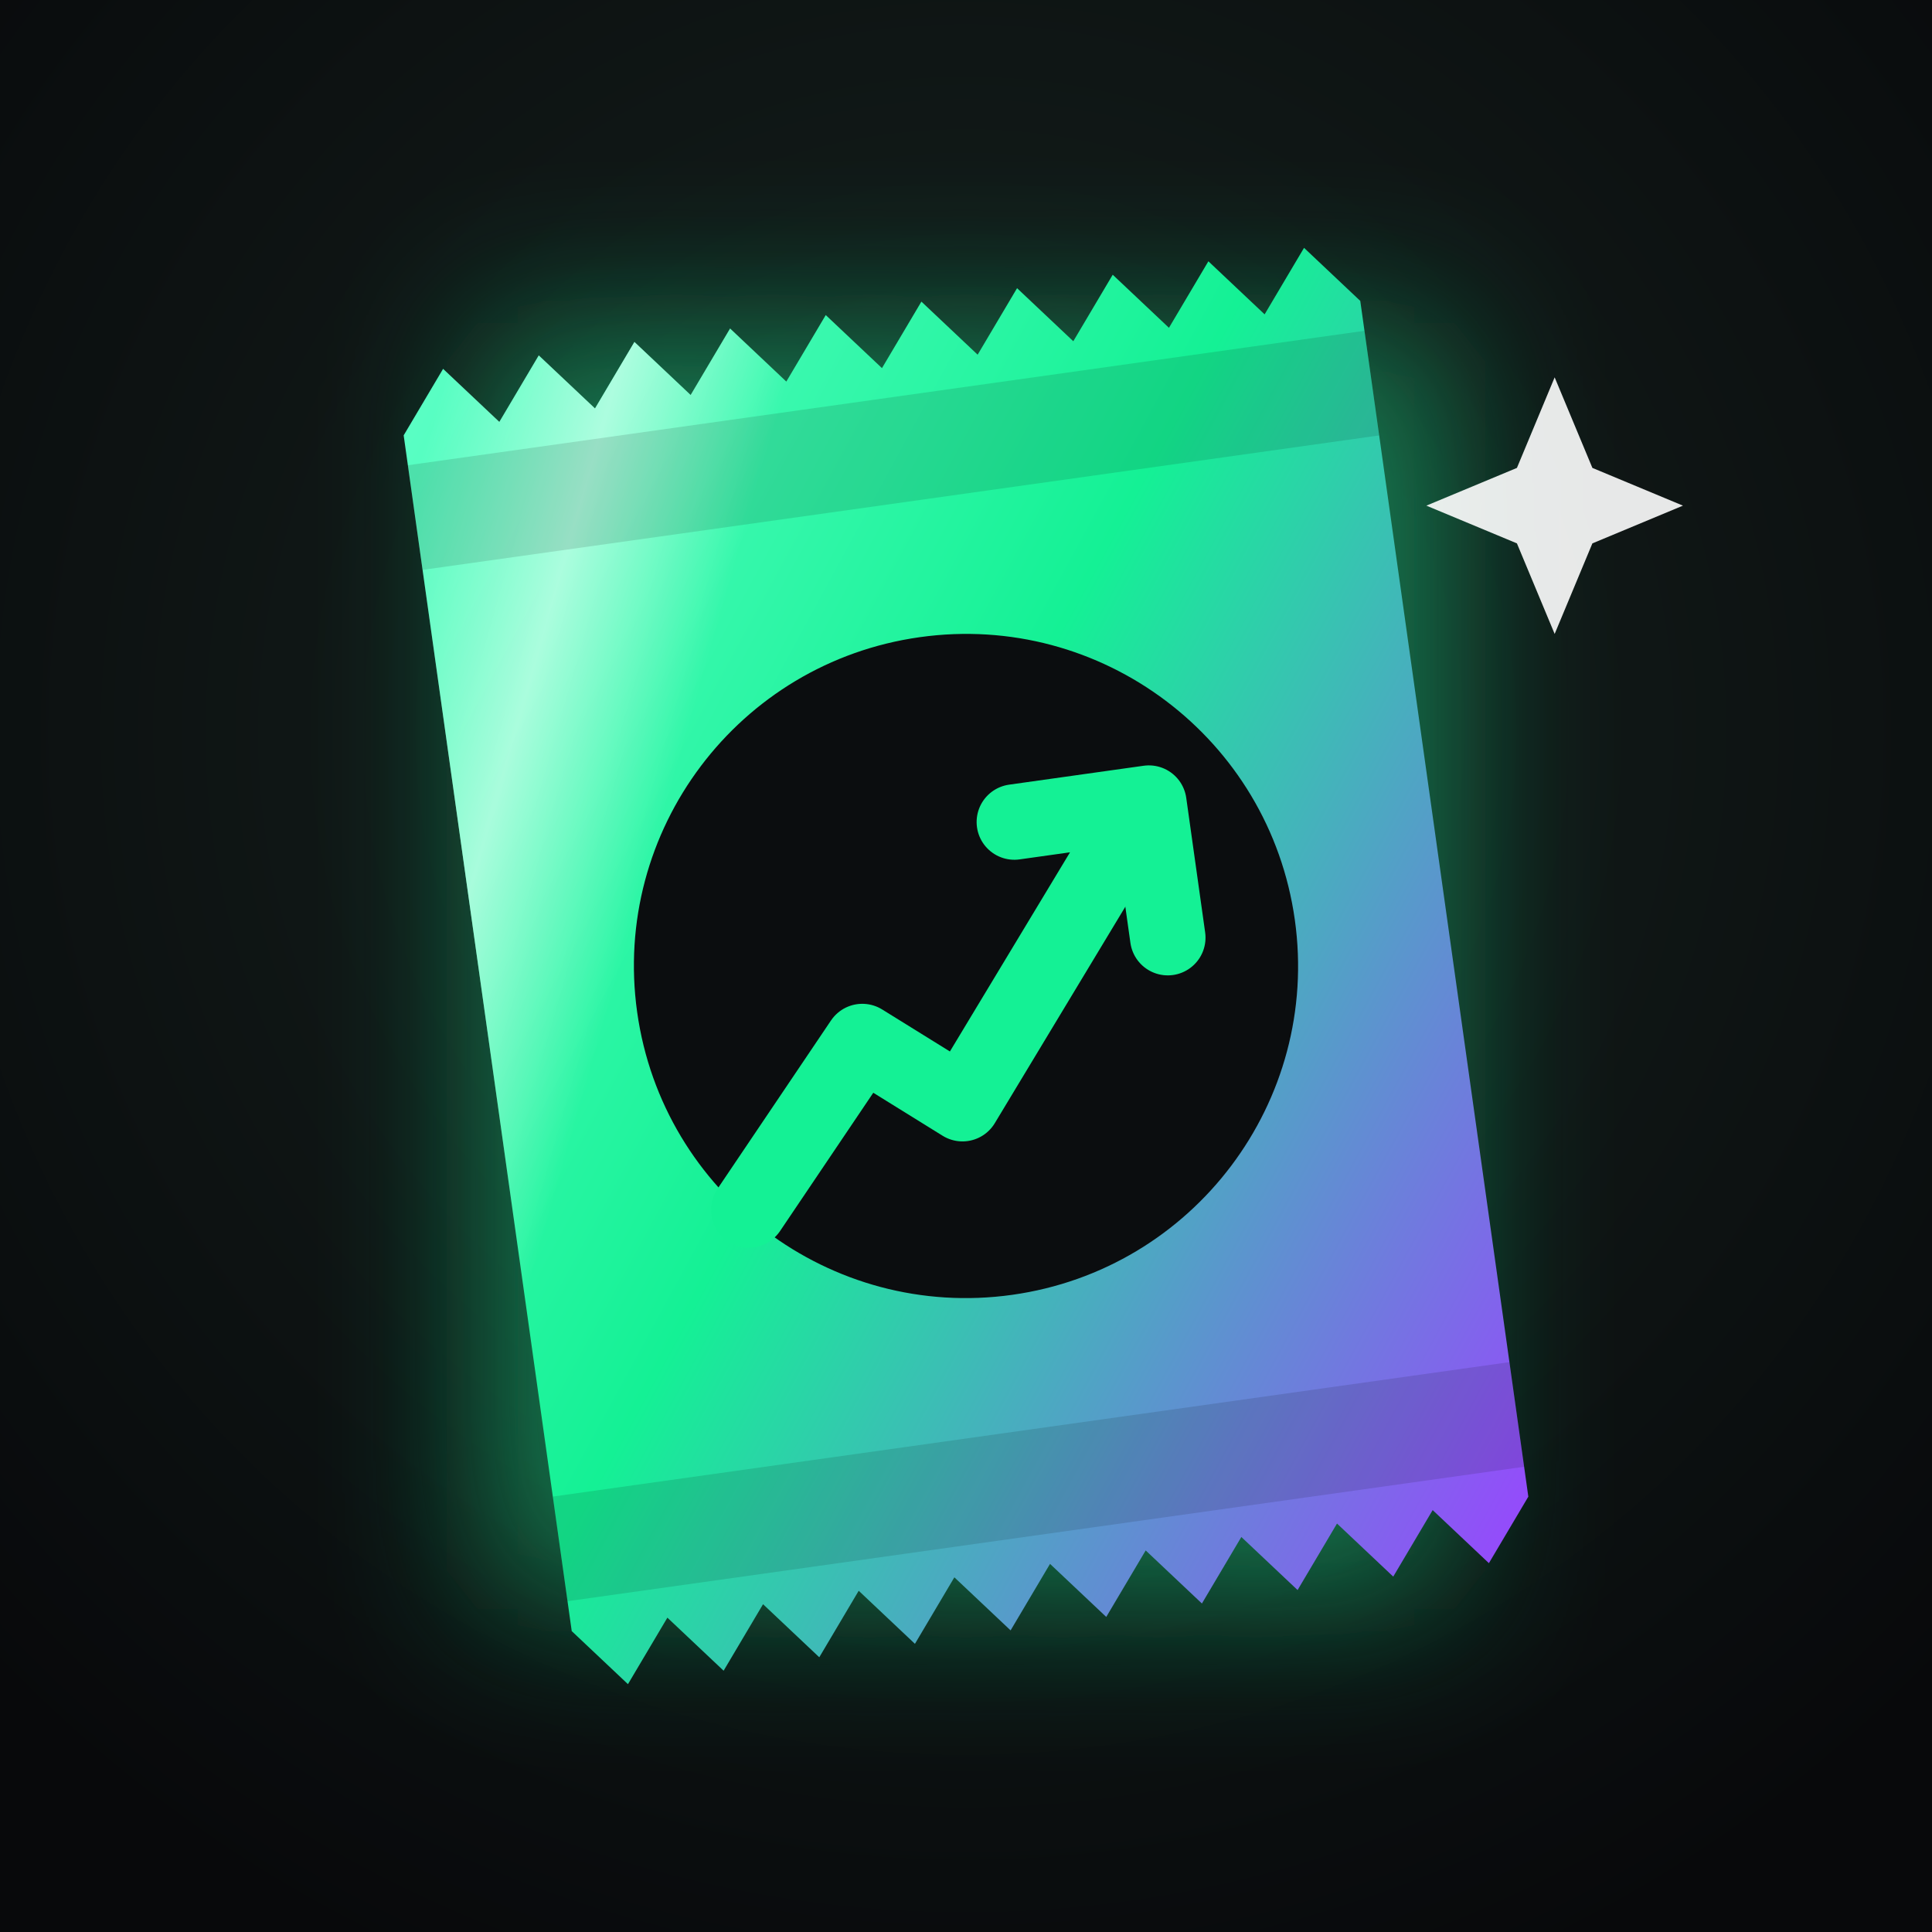
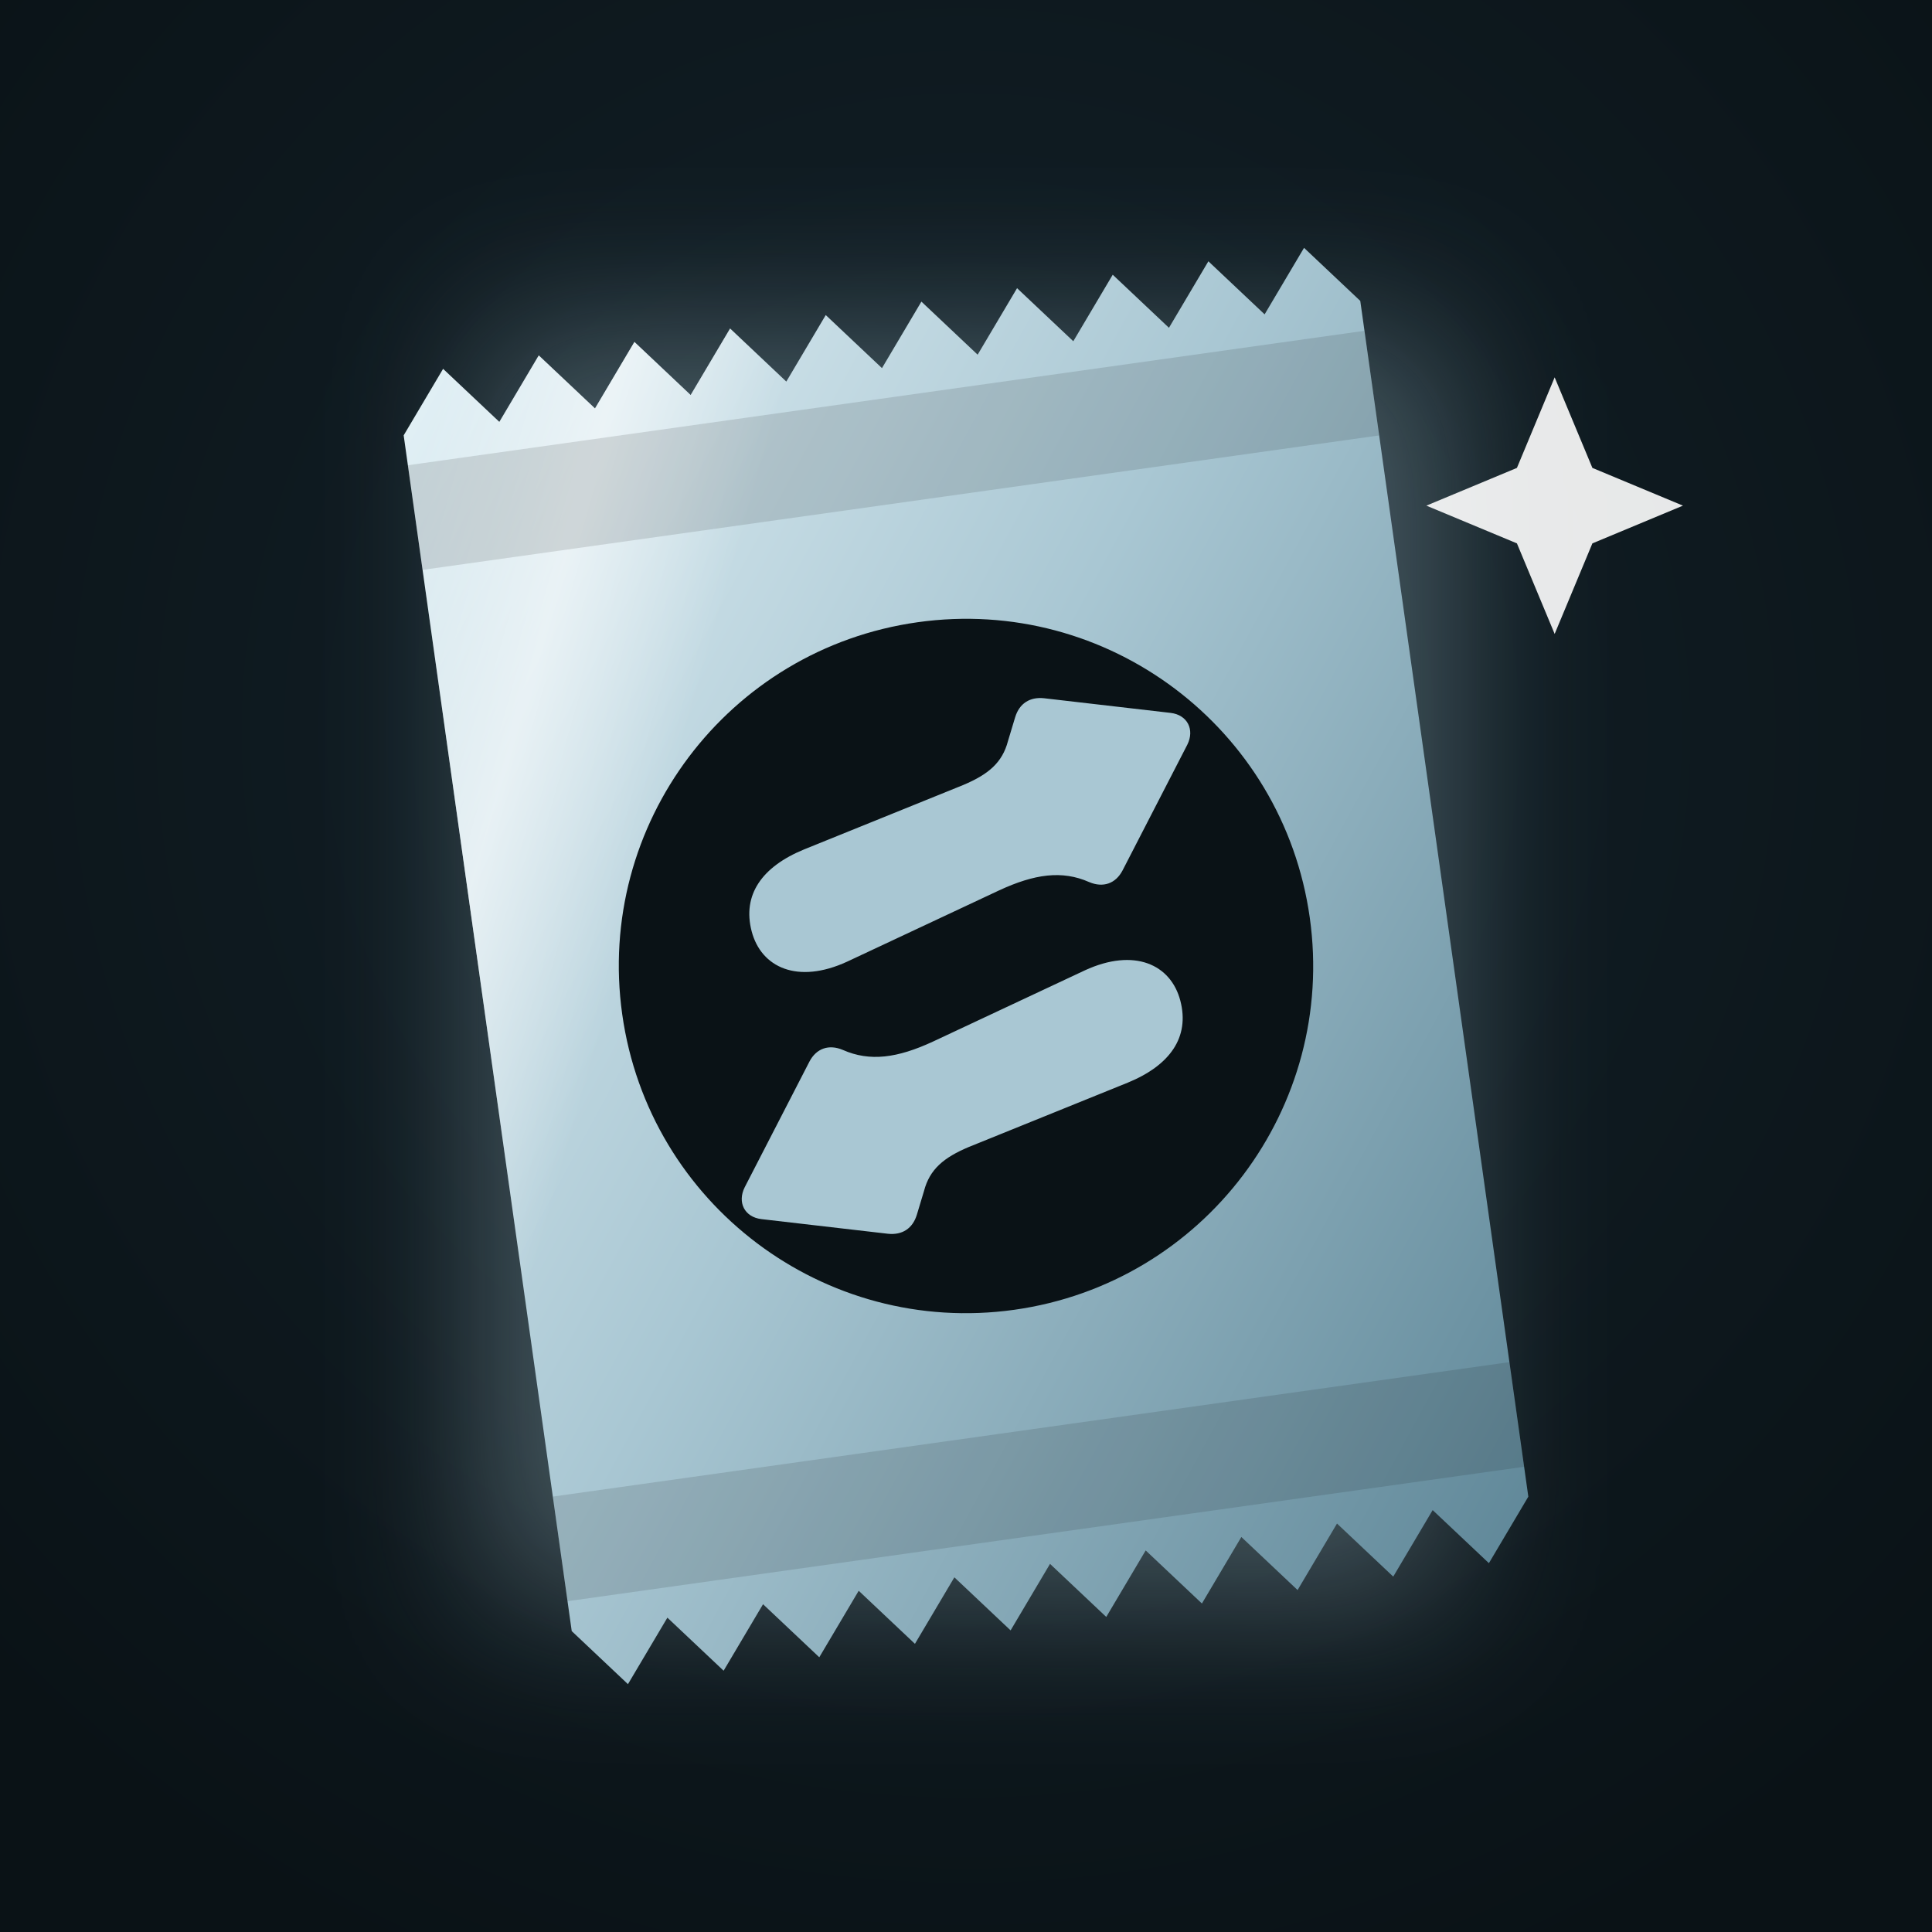
<svg xmlns="http://www.w3.org/2000/svg" width="256" height="256" viewBox="0 0 256 256">
  <defs>
    <radialGradient id="bg" cx="50%" cy="38%" r="70%">
-       <stop offset="0" stop-color="#16231f" />
-       <stop offset="1" stop-color="#08090b" />
+       <stop offset="0" stop-color="#13222a" />
+       <stop offset="1" stop-color="#0a1216" />
    </radialGradient>
    <linearGradient id="foil" x1="0" y1="0" x2="1" y2="1">
-       <stop offset="0" stop-color="#5dffc6" />
-       <stop offset="0.45" stop-color="#14f195" />
-       <stop offset="1" stop-color="#9945ff" />
+       <stop offset="0" stop-color="#e3f1f6" />
+       <stop offset="0.45" stop-color="#a9c7d3" />
+       <stop offset="1" stop-color="#5f8798" />
    </linearGradient>
    <linearGradient id="sheen" x1="0" y1="0" x2="1" y2="0">
      <stop offset="0" stop-color="#fff" stop-opacity="0" />
      <stop offset="0.5" stop-color="#fff" stop-opacity="0.55" />
      <stop offset="1" stop-color="#fff" stop-opacity="0" />
    </linearGradient>
    <clipPath id="pack">
      <path d="M64 48 L70.4 40 L76.8 48 L83.2 40 L89.6 48 L96.0 40 L102.4 48 L108.8 40 L115.2 48 L121.6 40 L128.0 48 L134.4 40 L140.8 48 L147.2 40 L153.6 48 L160.0 40 L166.4 48 L172.8 40 L179.2 48 L185.6 40 L192.0 48 L192 208 L185.6 216 L179.2 208 L172.8 216 L166.4 208 L160.0 216 L153.6 208 L147.2 216 L140.8 208 L134.4 216 L128.0 208 L121.6 216 L115.2 208 L108.8 216 L102.4 208 L96.0 216 L89.6 208 L83.2 216 L76.8 208 L70.4 216 L64.0 208 Z" />
    </clipPath>
    <filter id="glow" x="-30%" y="-30%" width="160%" height="160%">
      <feGaussianBlur stdDeviation="10" />
    </filter>
  </defs>
  <rect width="256" height="256" rx="0" fill="url(#bg)" />
-   <path d="M64 48 L70.4 40 L76.8 48 L83.2 40 L89.6 48 L96.0 40 L102.4 48 L108.8 40 L115.2 48 L121.6 40 L128.0 48 L134.4 40 L140.8 48 L147.2 40 L153.6 48 L160.0 40 L166.4 48 L172.8 40 L179.2 48 L185.6 40 L192.0 48 L192 208 L185.6 216 L179.2 208 L172.8 216 L166.4 208 L160.0 216 L153.6 208 L147.2 216 L140.8 208 L134.4 216 L128.0 208 L121.6 216 L115.2 208 L108.8 216 L102.4 208 L96.0 216 L89.6 208 L83.2 216 L76.8 208 L70.4 216 L64.0 208 Z" fill="#14f195" opacity="0.45" filter="url(#glow)" />
+   <path d="M64 48 L70.4 40 L76.8 48 L83.2 40 L89.6 48 L96.0 40 L102.4 48 L108.8 40 L115.2 48 L121.6 40 L128.0 48 L134.4 40 L140.8 48 L147.2 40 L153.6 48 L160.0 40 L166.4 48 L172.8 40 L179.2 48 L185.6 40 L192.0 48 L192 208 L185.6 216 L179.2 208 L172.8 216 L166.4 208 L160.0 216 L153.6 208 L147.2 216 L140.8 208 L134.4 216 L128.0 208 L121.6 216 L115.2 208 L108.8 216 L102.4 208 L96.0 216 L89.6 208 L83.2 216 L76.8 208 L70.4 216 L64.0 208 Z" fill="#a9c7d3" opacity="0.35" filter="url(#glow)" />
  <g transform="rotate(-8 128 128)">
    <path d="M64 48 L70.4 40 L76.8 48 L83.2 40 L89.6 48 L96.0 40 L102.4 48 L108.8 40 L115.2 48 L121.6 40 L128.0 48 L134.4 40 L140.8 48 L147.2 40 L153.6 48 L160.0 40 L166.4 48 L172.8 40 L179.2 48 L185.6 40 L192.0 48 L192 208 L185.6 216 L179.2 208 L172.8 216 L166.4 208 L160.0 216 L153.6 208 L147.2 216 L140.8 208 L134.4 216 L128.0 208 L121.6 216 L115.2 208 L108.8 216 L102.4 208 L96.0 216 L89.6 208 L83.2 216 L76.8 208 L70.4 216 L64.0 208 Z" fill="url(#foil)" />
    <g clip-path="url(#pack)">
      <rect x="40" y="40" width="44" height="200" fill="url(#sheen)" transform="rotate(24 128 128)" />
      <rect x="40" y="52" width="176" height="14" fill="#000" opacity="0.12" />
      <rect x="40" y="190" width="176" height="14" fill="#000" opacity="0.12" />
    </g>
-     <circle cx="128" cy="128" r="44" fill="#0b0d0f" />
-     <g transform="translate(-5 6)">
-       <path d="M100 150 L118 130 L130 140 L156 108" fill="none" stroke="#14f195" stroke-width="10" stroke-linecap="round" stroke-linejoin="round" />
-       <path d="M142 104 L160 104 L160 122" fill="none" stroke="#14f195" stroke-width="10" stroke-linecap="round" stroke-linejoin="round" />
+     <circle cx="128" cy="128" r="46" fill="#0a1216" />
+     <g transform="translate(70.5 70.5) scale(1.15)" fill="#a9c7d3">
+       <path id="sock" d="M36.5 47.6 C30.5 49.4 26.6 46.9 26.1 42.6 C25.6 38.3 28.3 35.4 33.4 34.1 L52.6 29.3 C55.6 28.5 57.4 27.4 58.4 25.0 L59.6 22.4 C60.3 20.9 61.6 20.3 63.2 20.7 L77.4 24.4 C79.3 24.9 79.9 26.7 78.8 28.3 L69.4 41.6 C68.4 43.0 66.9 43.3 65.4 42.4 C62.5 40.6 59.3 40.6 55.0 41.9 Z" />
+       <use href="#sock" transform="rotate(180 50 50)" />
    </g>
  </g>
  <path d="M206 50 l5 12 12 5 -12 5 -5 12 -5 -12 -12 -5 12 -5z" fill="#fff" opacity="0.9" />
</svg>
